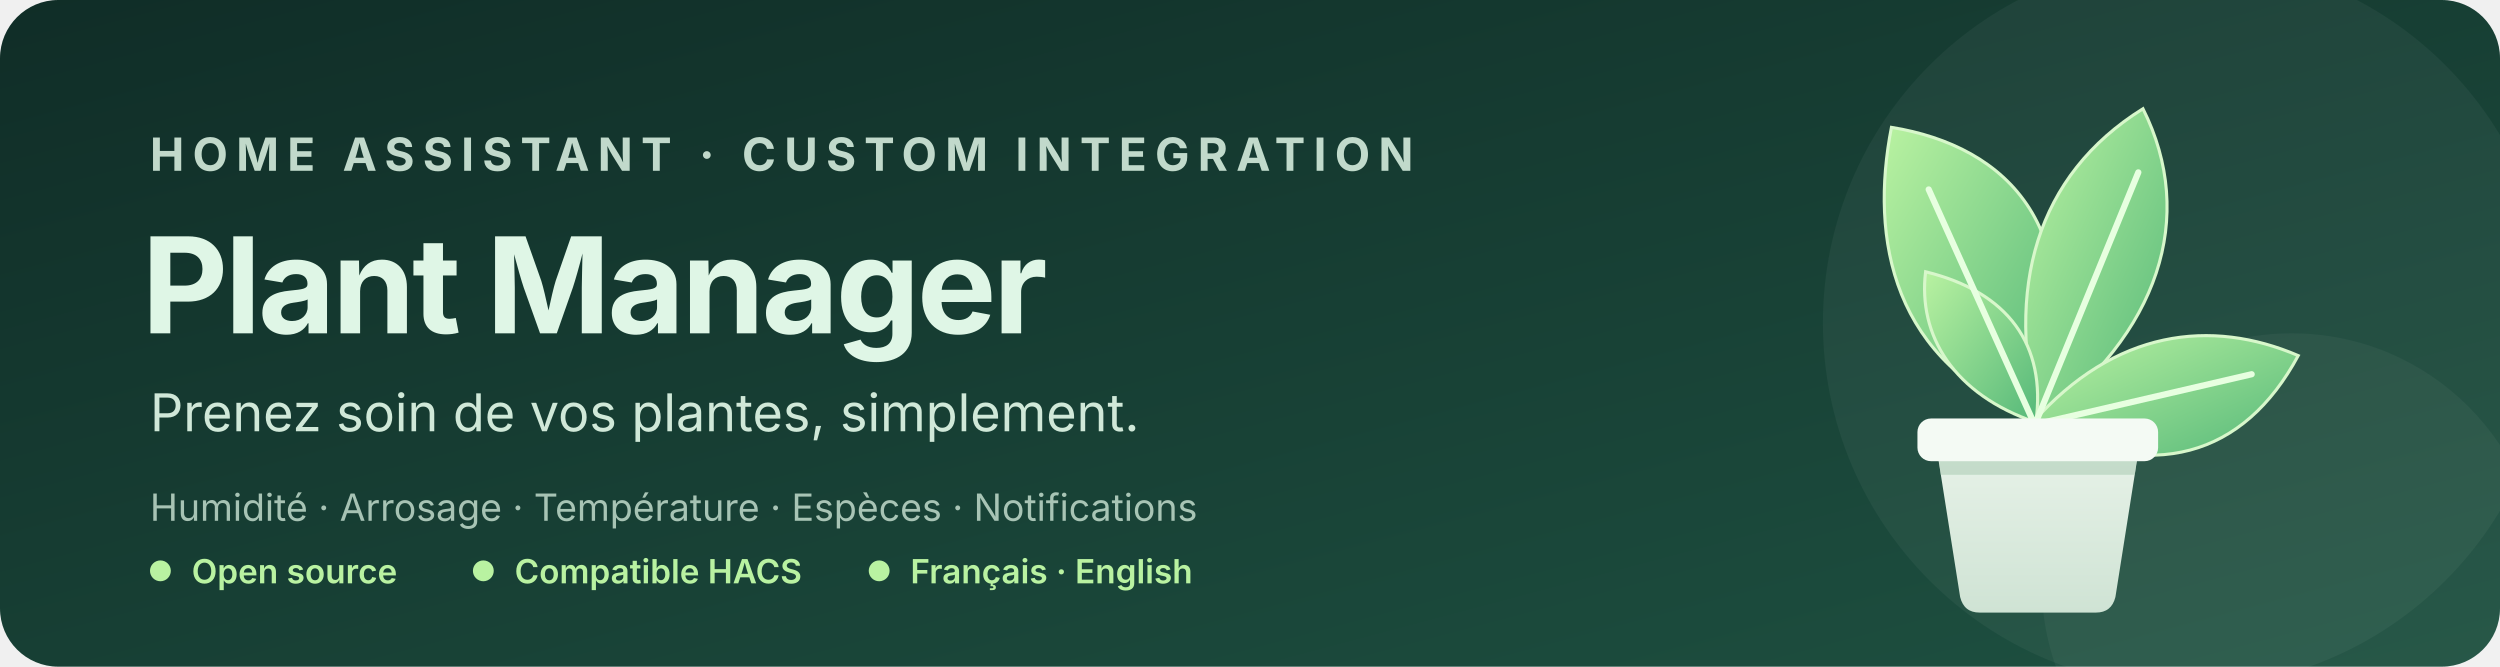
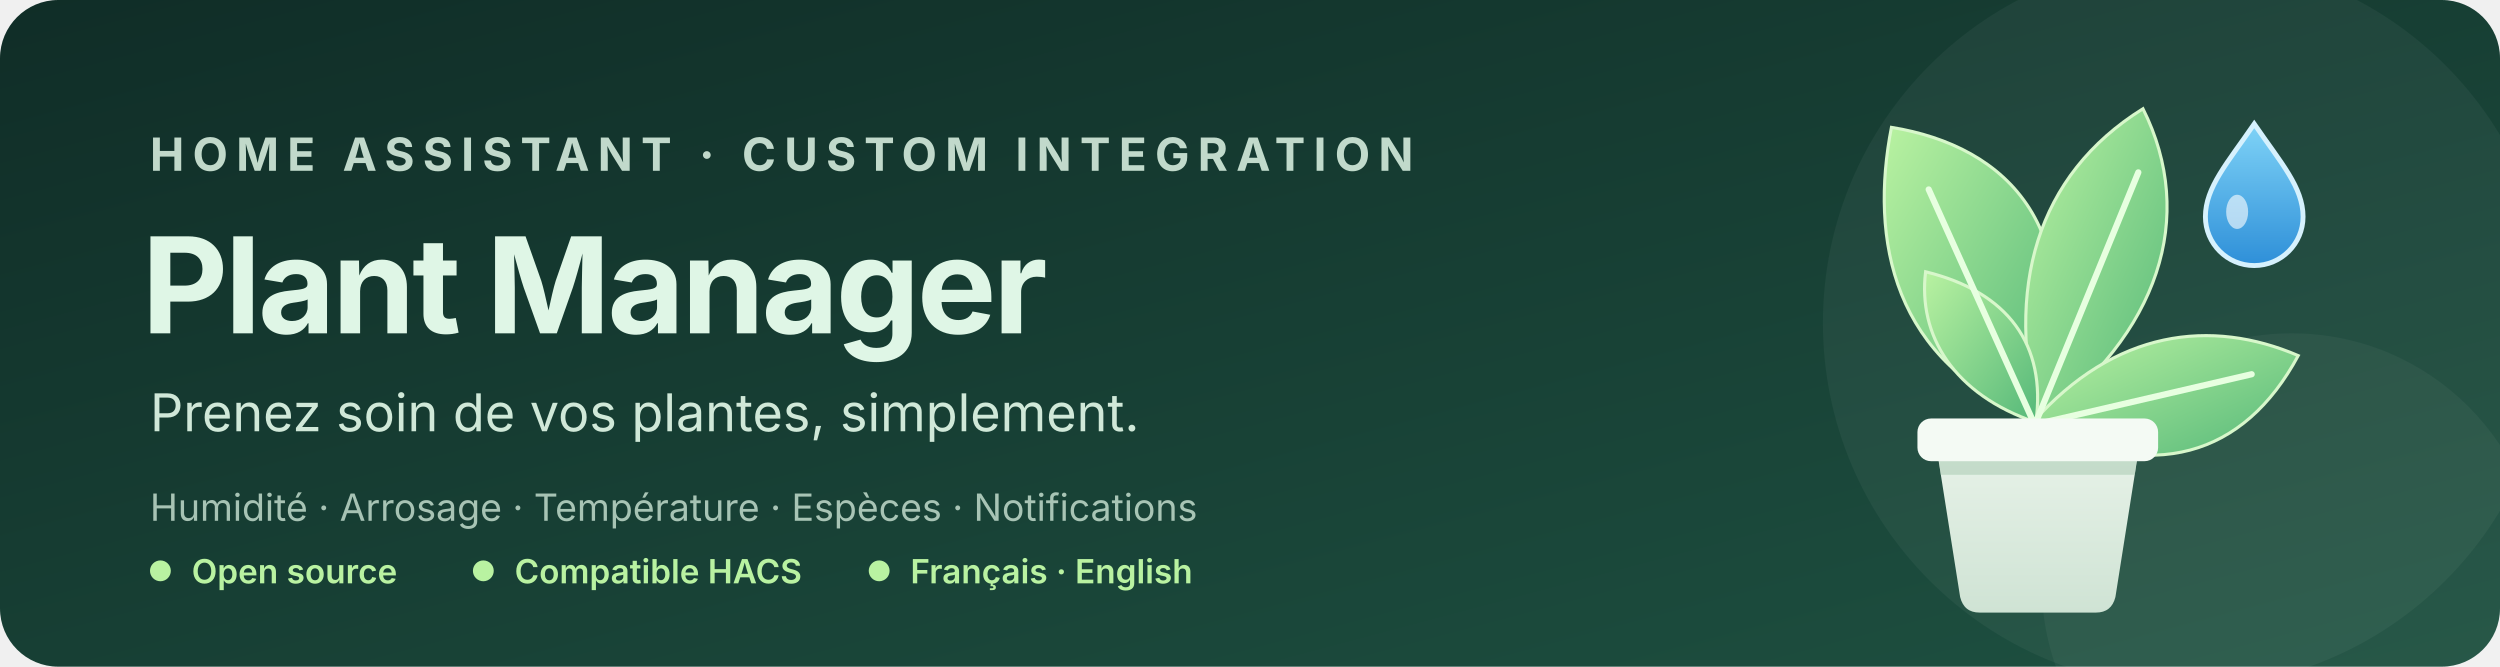
<svg xmlns="http://www.w3.org/2000/svg" width="1200" height="320" viewBox="0 0 1200 320" role="img" aria-labelledby="title desc">
  <defs>
    <linearGradient id="bg" x1="0" y1="0" x2="1" y2="1">
      <stop offset="0" stop-color="#102d27" />
      <stop offset="1" stop-color="#1e5141" />
    </linearGradient>
  </defs>
  <rect width="1200" height="320" rx="28" fill="url(#bg)" />
  <circle cx="1050" cy="155" r="175" fill="#ffffff" opacity=".045" />
  <circle cx="1100" cy="280" r="120" fill="#ffffff" opacity=".04" />
  <svg x="850" y="22" width="300" height="300" viewBox="0 0 256 256">
    <defs>
      <linearGradient id="pm-bg" x1="0" y1="0" x2="1" y2="1">
        <stop offset="0" stop-color="#102d27" />
        <stop offset="1" stop-color="#1e5141" />
      </linearGradient>
      <linearGradient id="pm-pot" x1="0" y1="0" x2="0" y2="1">
        <stop offset="0" stop-color="#e7f2e8" />
        <stop offset="1" stop-color="#cfe3d4" />
      </linearGradient>
+       <linearGradient id="pm-drop" x1="0" y1="0" x2="0" y2="1">
+         <stop offset="0" stop-color="#7fd3f7" />
+         <stop offset="1" stop-color="#2e8fd8" />
+       </linearGradient>
      <linearGradient id="pm-leaf" x1="0" y1="0" x2="1" y2="1">
        <stop offset="0" stop-color="#b9f2a1" />
        <stop offset="1" stop-color="#55b879" />
      </linearGradient>
    </defs>
    <g id="pm-plant" transform="translate(20.3 -15.9) scale(.795)" fill="url(#pm-leaf)" stroke="#d8f7cb" stroke-width="2">
      <g transform="translate(111 214) scale(.8) translate(-111 -214)">
        <path d="M112 212C18 176 4 96 18 24c74 12 132 65 94 188Z" />
        <path d="M113 214C91 128 111 55 180 12c35 70 10 145-67 202Z" />
        <path d="M109 214C162 154 224 147 280 171c-35 65-94 83-171 43Z" />
        <path d="M111 214C58 196 35 158 40 117c53 13 78 47 71 97Z" />
        <path d="M110 215L42 64M111 214L177 53M112 215L250 183" fill="none" stroke="#e7ffe0" stroke-width="4" stroke-linecap="round" />
      </g>
      <g stroke="none">
        <path d="M60 228H164L152 304Q150 312 142 312H82Q74 312 72 304Z" fill="url(#pm-pot)" />
        <path d="M61 233H163L162 241H62Z" fill="#a9cbb2" opacity=".55" />
        <rect x="50" y="212" width="124" height="22" rx="7" fill="#f4faf4" />
      </g>
    </g>
+     <g id="pm-drop-mark" transform="translate(198 62)">
+       <path d="M0-30C11-14 20-4 20 8A20 20 0 0 1-20 8C-20-4-11-14 0-30Z" fill="url(#pm-drop)" stroke="#d6f1fd" stroke-width="2" />
+       <ellipse cx="-7" cy="6" rx="4.5" ry="7" fill="#ffffff" opacity=".6" />
+     </g>
  </svg>
  <g fill="#dff6e6" font-family="Inter,Segoe UI,Arial,sans-serif">
    <text x="72" y="82" font-size="22" font-weight="700" letter-spacing="4" opacity=".85">HOME ASSISTANT · CUSTOM INTEGRATION</text>
    <text x="68" y="160" font-size="64" font-weight="750" letter-spacing="-1.5">Plant Manager</text>
    <text x="72" y="207" font-size="25" opacity=".92">Prenez soin de vos plantes, simplement.</text>
    <text x="72" y="250" font-size="18" opacity=".72">Humidité · Arrosage · Température · Espèces · Notifications</text>
  </g>
  <g transform="translate(72 274)" fill="#b9f2a1" font-family="Inter,Segoe UI,Arial,sans-serif" font-size="16" font-weight="600">
    <circle cx="5" cy="0" r="5" />
    <text x="20" y="6">Open source</text>
    <circle cx="160" cy="0" r="5" />
    <text x="175" y="6">Compatible HACS</text>
    <circle cx="350" cy="0" r="5" />
    <text x="365" y="6">Français · English</text>
  </g>
</svg>
